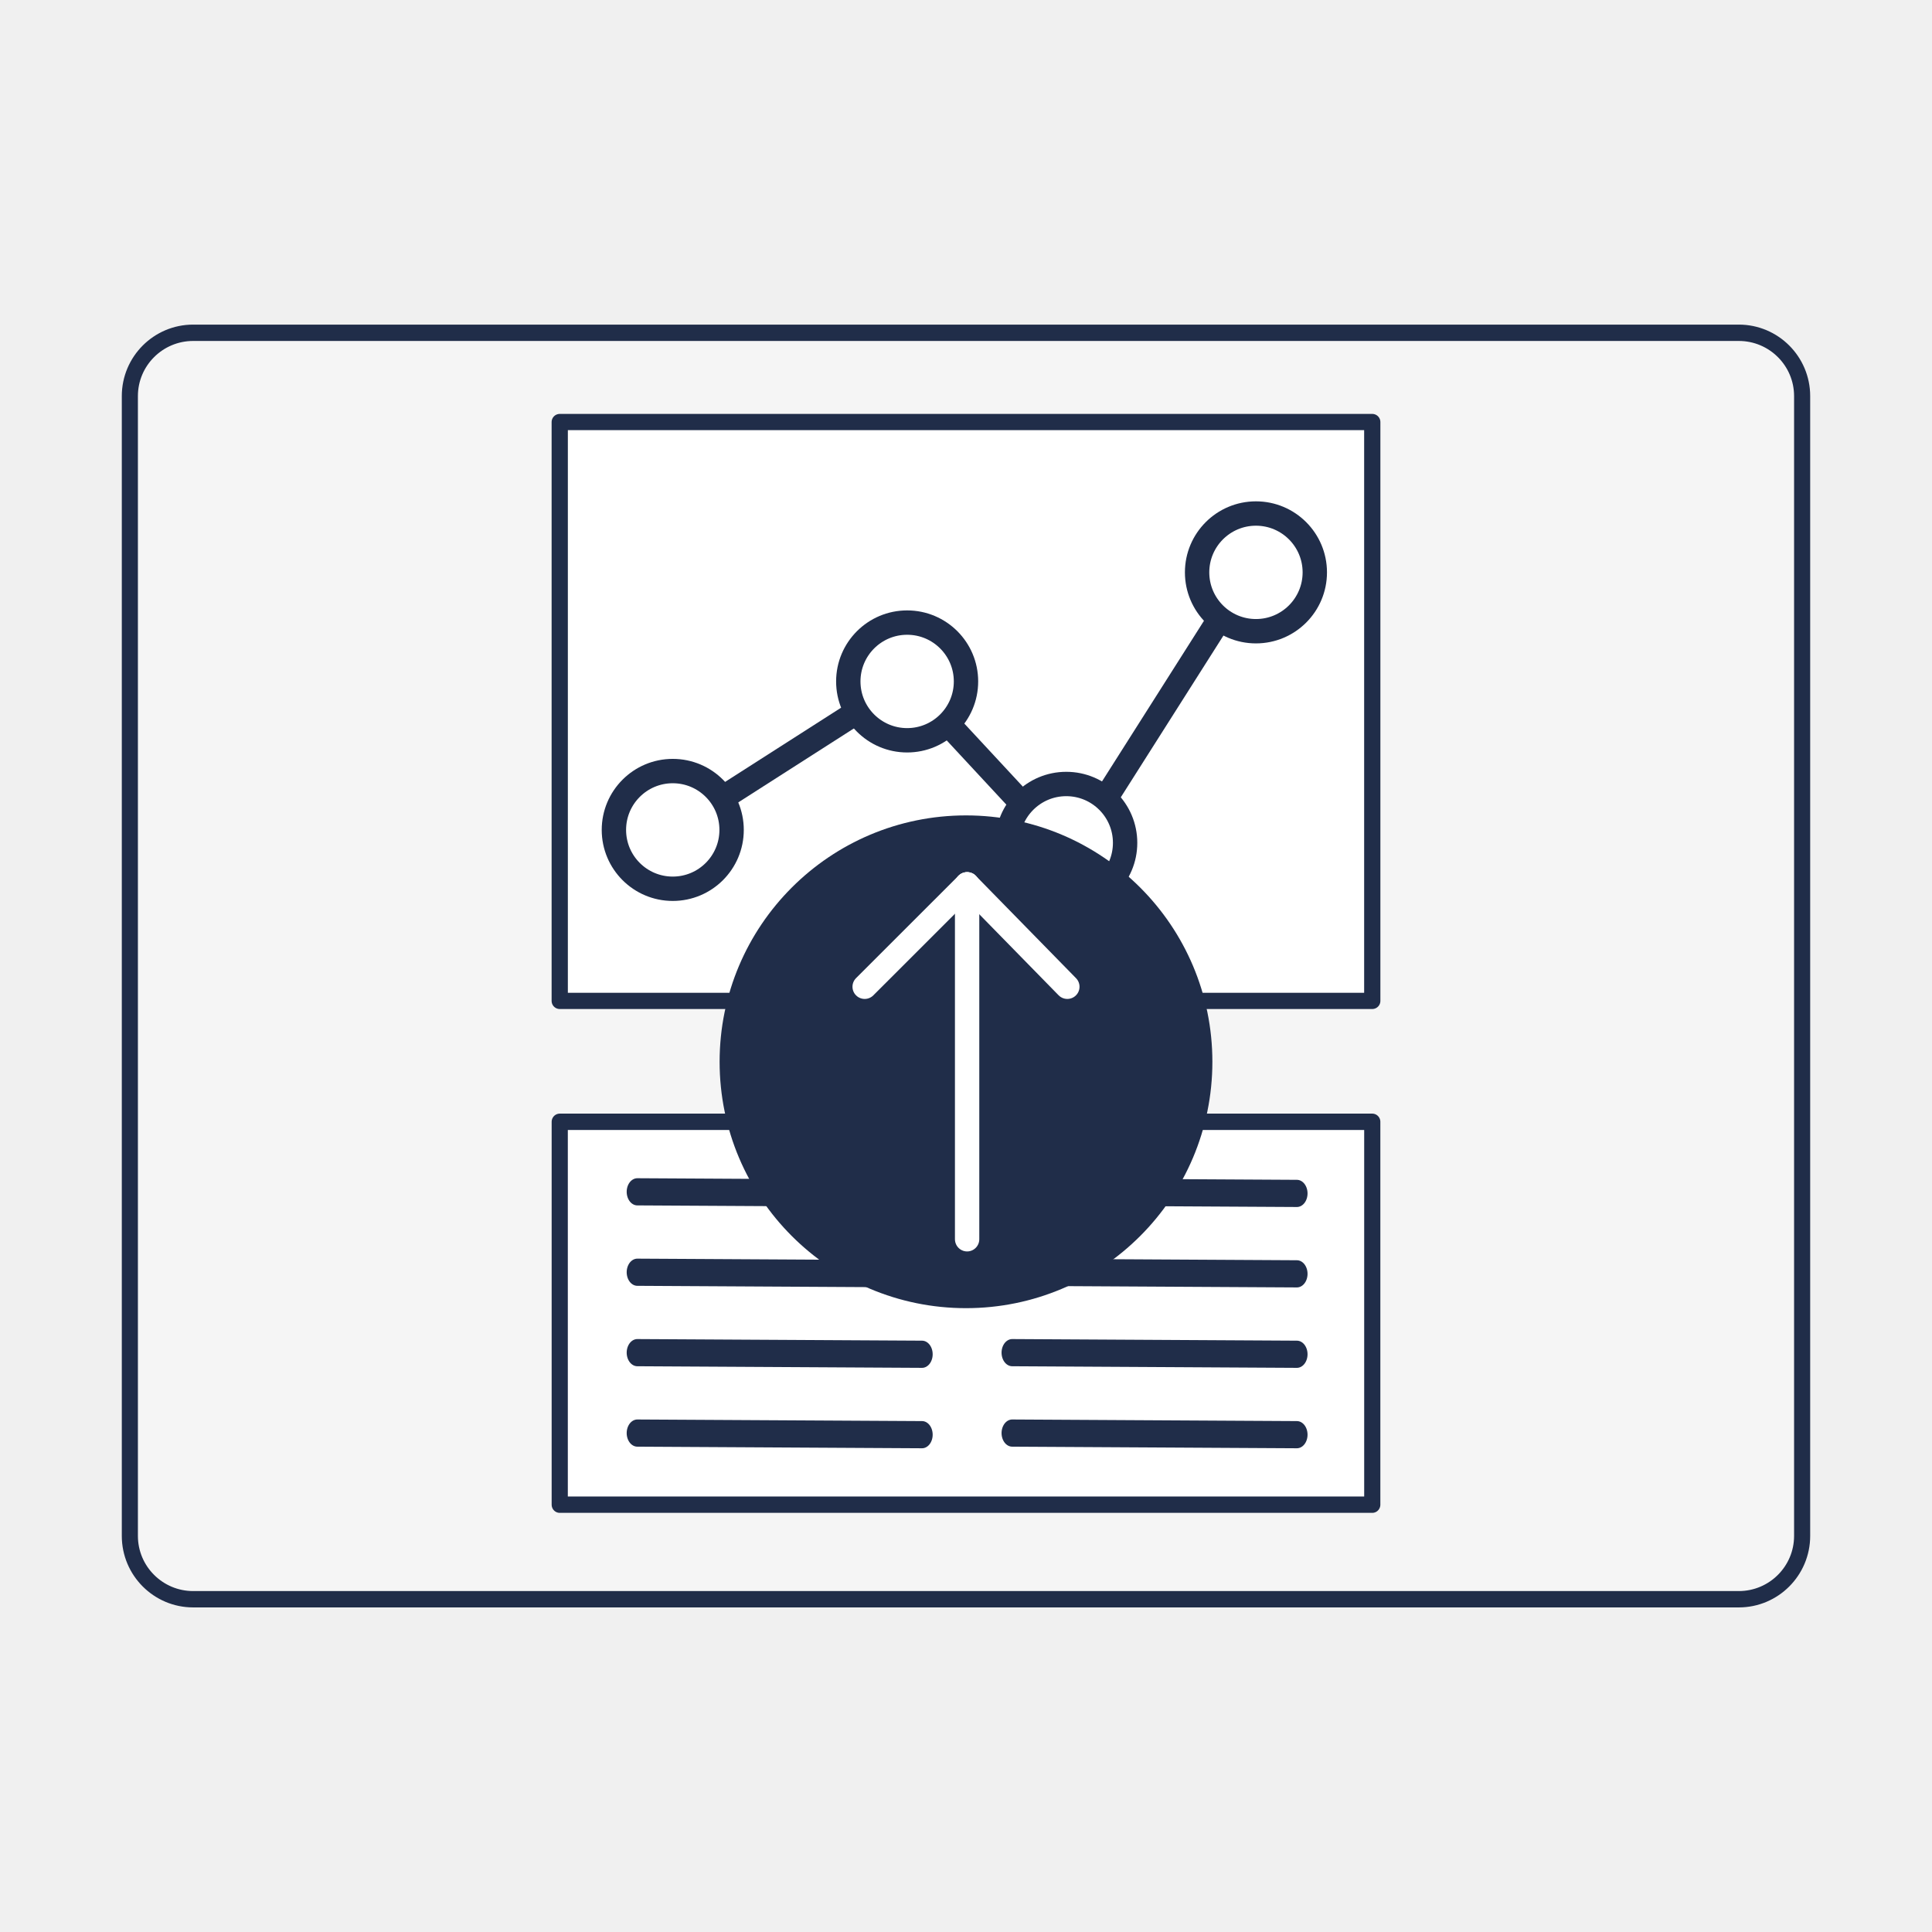
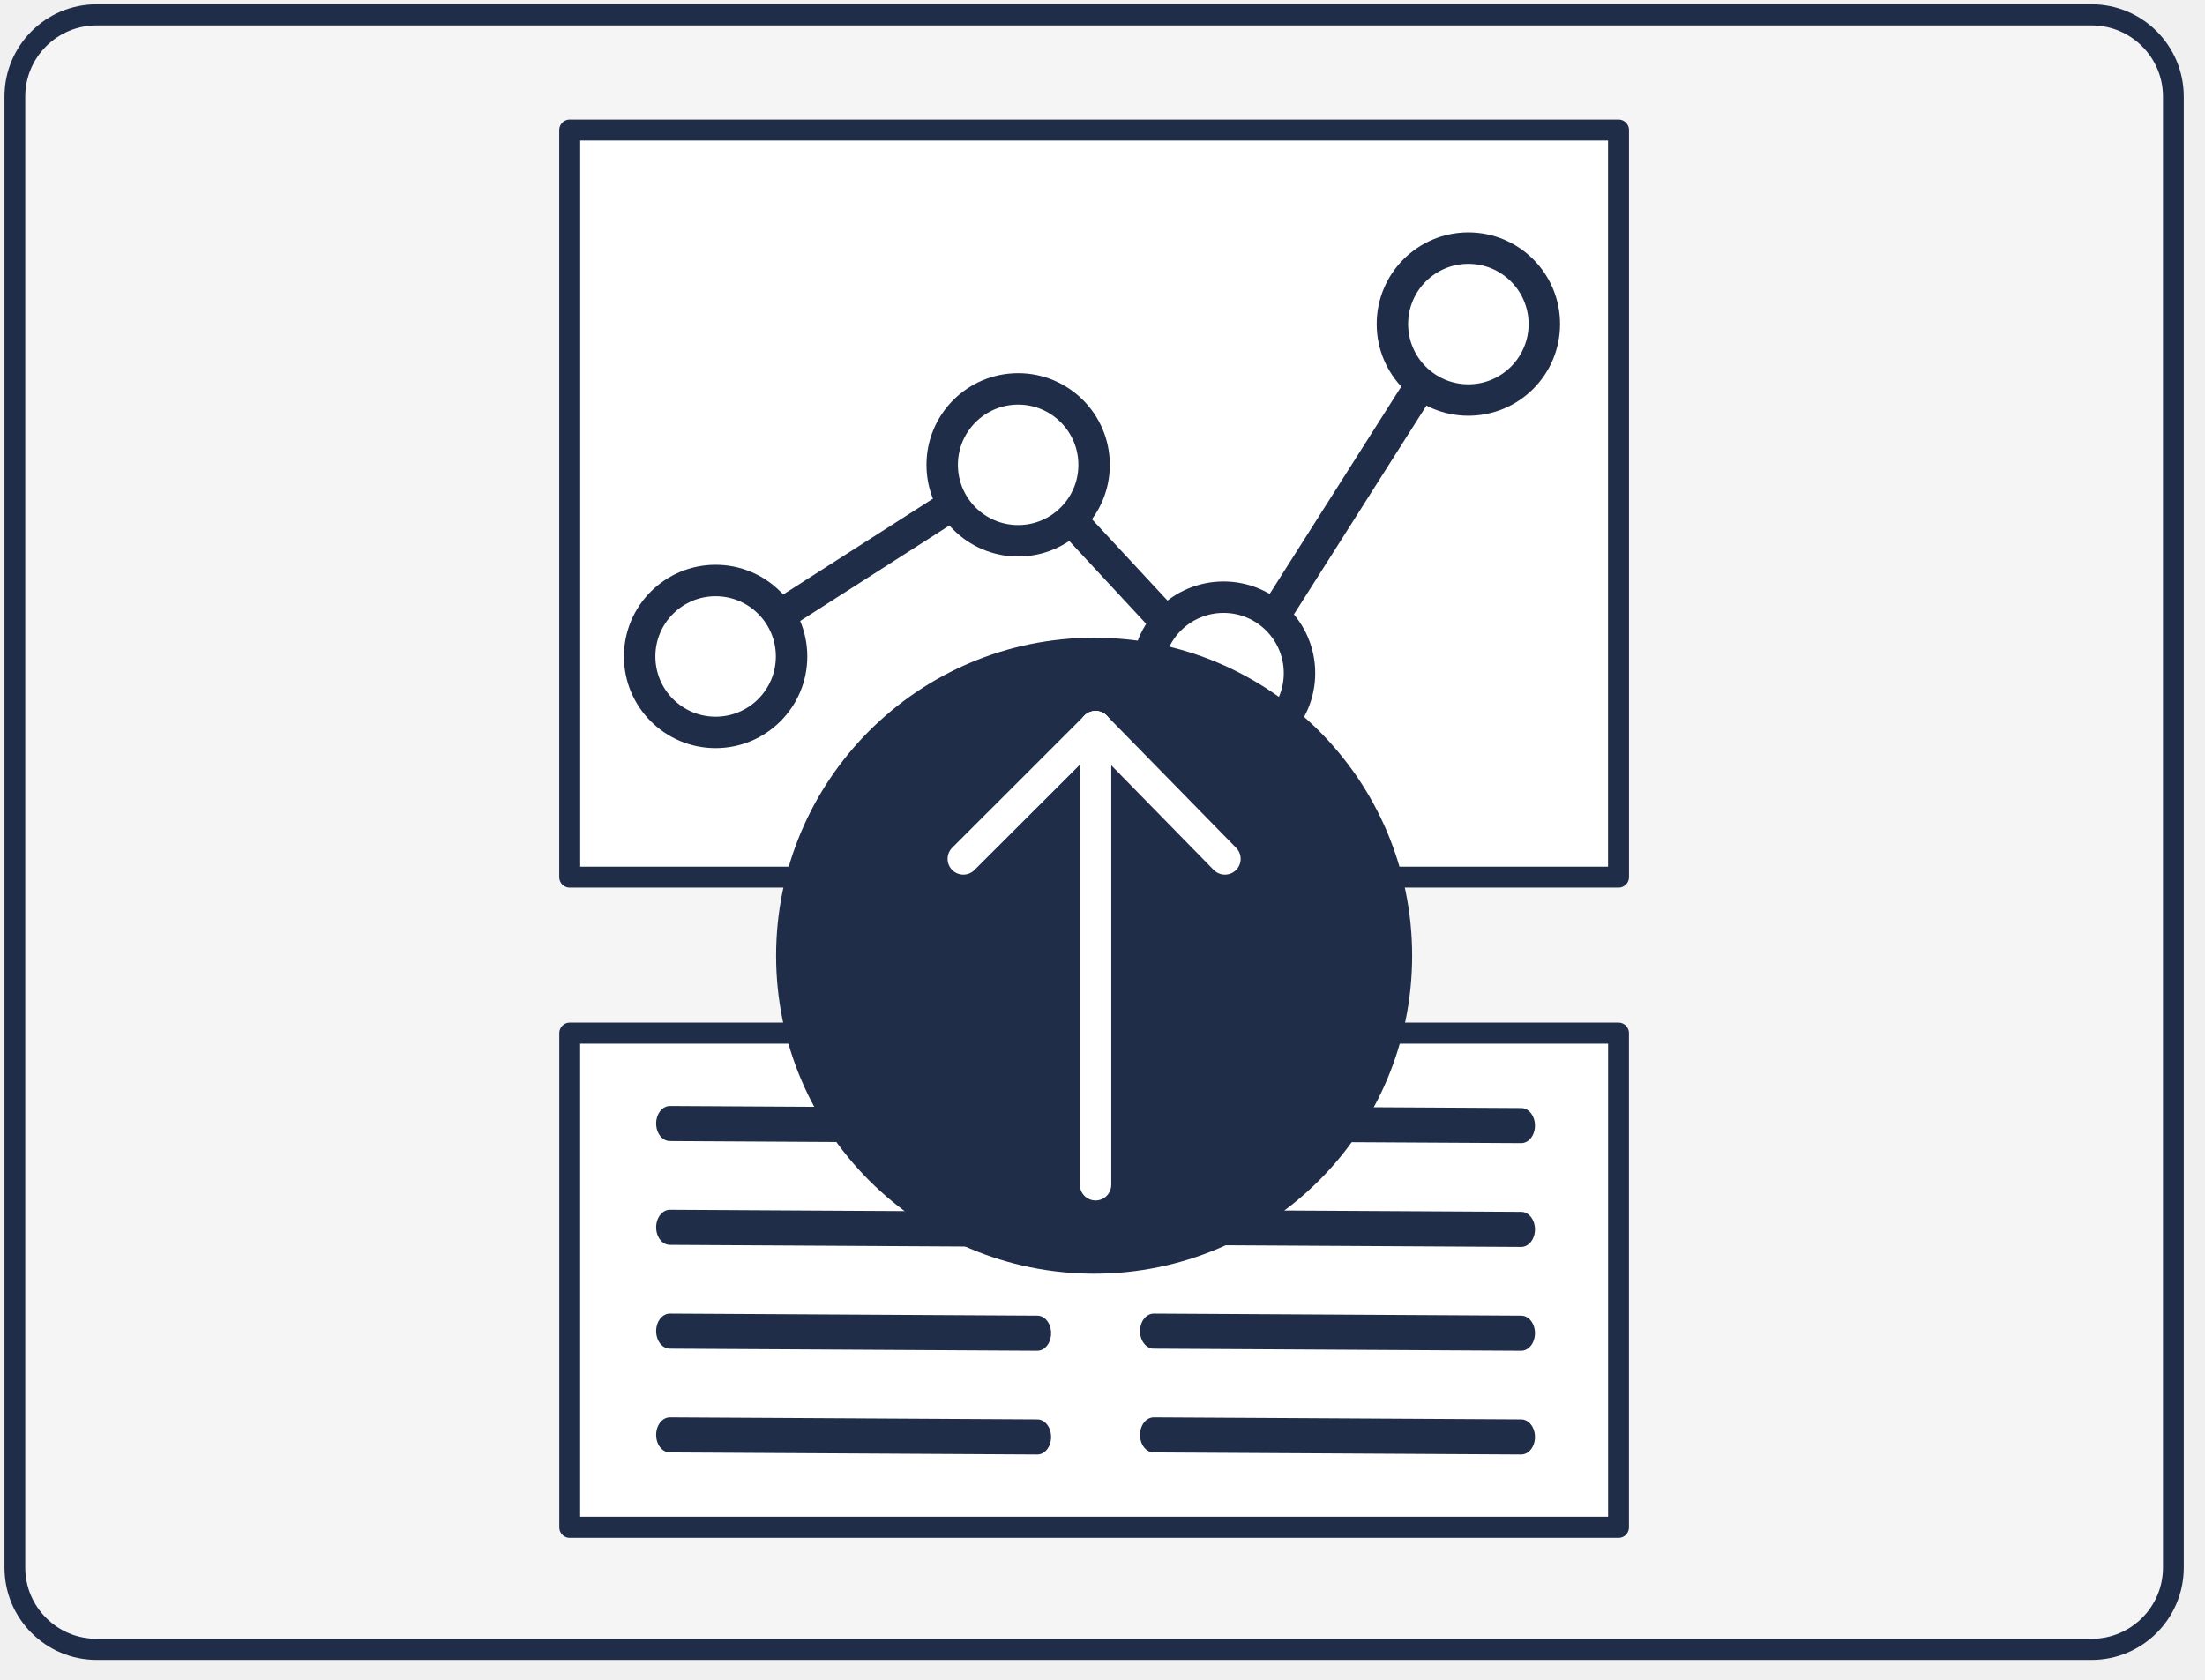
- <svg xmlns="http://www.w3.org/2000/svg" width="100%" height="100%" viewBox="0 0 95 95" version="1.1" xml:space="preserve" style="fill-rule:evenodd;clip-rule:evenodd;stroke-linecap:round;stroke-miterlimit:1;">
-   <g transform="matrix(1.05583,0,0,1.07212,-3.21659,6.85592)">
-     <path d="M86.975,11.772C86.975,10.169 85.654,8.868 84.026,8.868L12.043,8.868C10.415,8.868 9.094,10.169 9.094,11.772L9.094,64.048C9.094,65.651 10.415,66.953 12.043,66.953L84.026,66.953C85.654,66.953 86.975,65.651 86.975,64.048L86.975,11.772Z" style="fill:rgb(245,245,245);stroke:rgb(32,45,73);stroke-width:0.75px;" />
-   </g>
-   <g transform="matrix(1,0,0,1,0.191845,-0.103352)">
-     <g transform="matrix(0.913997,0,0,0.924128,5.61132,5.71702)">
-       <rect x="23.764" y="53.615" width="43.713" height="20.373" style="fill:white;stroke:rgb(32,45,73);stroke-width:0.87px;stroke-linejoin:round;" />
-     </g>
-     <g transform="matrix(0.596036,0,0,0.596036,18.9595,6.50662)">
-       <g>
-         <g transform="matrix(1,0,0,1,-0.005,10.2231)">
-           <rect x="14.051" y="13.851" width="67.032" height="47.755" style="fill:white;" />
+ <svg xmlns="http://www.w3.org/2000/svg" width="100%" height="100%" viewBox="0 0 84 64" version="1.1" xml:space="preserve" style="fill-rule:evenodd;clip-rule:evenodd;stroke-linecap:round;stroke-miterlimit:1;">
+   <g id="Artboard1" transform="matrix(1,0,0,1,-5.81931,-5.79737)">
+     <rect x="5.819" y="5.797" width="83.361" height="63.405" style="fill:none;" />
+     <clipPath id="_clip1">
+       <rect x="5.819" y="5.797" width="83.361" height="63.405" />
+     </clipPath>
+     <g clip-path="url(#_clip1)">
+       <g transform="matrix(1.05583,0,0,1.07212,-3.21659,-3.14408)">
+         <path d="M86.975,11.772C86.975,10.169 85.654,8.868 84.026,8.868L12.043,8.868C10.415,8.868 9.094,10.169 9.094,11.772L9.094,64.048C9.094,65.651 10.415,66.953 12.043,66.953L84.026,66.953C85.654,66.953 86.975,65.651 86.975,64.048L86.975,11.772Z" style="fill:rgb(245,245,245);stroke:rgb(32,45,73);stroke-width:0.75px;" />
+       </g>
+       <g transform="matrix(1,0,0,1,0.191845,-10.1034)">
+         <g transform="matrix(0.913997,0,0,0.924128,5.61132,5.71702)">
+           <rect x="23.764" y="53.615" width="43.713" height="20.373" style="fill:white;stroke:rgb(32,45,73);stroke-width:0.87px;stroke-linejoin:round;" />
        </g>
-         <g>
+         <g transform="matrix(0.596036,0,0,0.596036,18.9595,6.50662)">
          <g>
            <g transform="matrix(1,0,0,1,-0.005,10.2231)">
-               <path d="M23.375,47.495L42.713,35.123L56.124,49.572L71.487,25.366" style="fill:none;stroke:rgb(32,45,73);stroke-width:2.01px;" />
+               <rect x="14.051" y="13.851" width="67.032" height="47.755" style="fill:white;" />
            </g>
-             <g transform="matrix(1,0,0,1,46.9351,-13.3288)">
-               <circle cx="24.547" cy="49.805" r="4.855" style="fill:white;stroke:rgb(32,45,73);stroke-width:2.01px;" />
+             <g>
+               <g>
+                 <g transform="matrix(1,0,0,1,-0.005,10.2231)">
+                   <path d="M23.375,47.495L42.713,35.123L56.124,49.572L71.487,25.366" style="fill:none;stroke:rgb(32,45,73);stroke-width:2.01px;" />
+                 </g>
+                 <g transform="matrix(1,0,0,1,46.9351,-13.3288)">
+                   <circle cx="24.547" cy="49.805" r="4.855" style="fill:white;stroke:rgb(32,45,73);stroke-width:2.01px;" />
+                 </g>
+                 <g transform="matrix(1,0,0,1,31.2863,8.98453)">
+                   <circle cx="24.547" cy="49.805" r="4.855" style="fill:white;stroke:rgb(32,45,73);stroke-width:2.01px;" />
+                 </g>
+                 <g transform="matrix(1,0,0,1,18.1595,-4.33079)">
+                   <circle cx="24.547" cy="49.805" r="4.855" style="fill:white;stroke:rgb(32,45,73);stroke-width:2.01px;" />
+                 </g>
+                 <g transform="matrix(1,0,0,1,-1.17722,7.91803)">
+                   <circle cx="24.547" cy="49.805" r="4.855" style="fill:white;stroke:rgb(32,45,73);stroke-width:2.01px;" />
+                 </g>
+               </g>
            </g>
-             <g transform="matrix(1,0,0,1,31.2863,8.98453)">
-               <circle cx="24.547" cy="49.805" r="4.855" style="fill:white;stroke:rgb(32,45,73);stroke-width:2.01px;" />
-             </g>
-             <g transform="matrix(1,0,0,1,18.1595,-4.33079)">
-               <circle cx="24.547" cy="49.805" r="4.855" style="fill:white;stroke:rgb(32,45,73);stroke-width:2.01px;" />
-             </g>
-             <g transform="matrix(1,0,0,1,-1.17722,7.91803)">
-               <circle cx="24.547" cy="49.805" r="4.855" style="fill:white;stroke:rgb(32,45,73);stroke-width:2.01px;" />
+             <g transform="matrix(1,0,0,1,-0.005,10.2231)">
+               <rect x="14.051" y="13.851" width="67.032" height="47.755" style="fill:none;stroke:rgb(32,45,73);stroke-width:1.34px;stroke-linejoin:round;" />
            </g>
          </g>
        </g>
-         <g transform="matrix(1,0,0,1,-0.005,10.2231)">
-           <rect x="14.051" y="13.851" width="67.032" height="47.755" style="fill:none;stroke:rgb(32,45,73);stroke-width:1.34px;stroke-linejoin:round;" />
+         <g transform="matrix(1,0,0,1,-0.191845,7.41999)">
+           <g transform="matrix(1,0,0,1,-0.554201,-3.72085)">
+             <circle cx="48.054" cy="48.614" r="11.365" style="fill:rgb(32,45,73);stroke:rgb(32,45,73);stroke-width:1.5px;stroke-linejoin:round;" />
+           </g>
+           <g transform="matrix(4.86506e-18,-0.0786406,0.0786406,4.86506e-18,9.58051,72.1105)">
+             <g transform="matrix(1.00511,-0.00469684,0.00472088,0.999989,-5.75206,64.7249)">
+               <path d="M237.717,419.279L458.454,420.316" style="fill:none;stroke:white;stroke-width:15.22px;stroke-linejoin:round;stroke-miterlimit:1.5;" />
+             </g>
+             <path d="M457.028,482.883L393.021,418.835" style="fill:none;stroke:white;stroke-width:15.26px;stroke-linejoin:round;stroke-miterlimit:1.5;" />
+             <path d="M457.028,482.883L393.021,545.539" style="fill:none;stroke:white;stroke-width:15.26px;stroke-linejoin:round;stroke-miterlimit:1.5;" />
+           </g>
+         </g>
+       </g>
+       <g transform="matrix(0.229683,0,0,0.29311,27.3478,38.5359)">
+         <g transform="matrix(1,-8.67362e-19,-8.67362e-19,1,-3.62354,-23.0524)">
+           <path d="M21,57.4L81.947,57.669" style="fill:none;fill-rule:nonzero;stroke:rgb(32,45,73);stroke-width:4.56px;stroke-miterlimit:10;" />
+         </g>
+         <g transform="matrix(1,-8.67362e-19,-8.67362e-19,1,-3.62354,-9.56097)">
+           <path d="M21,57.4L81.947,57.669" style="fill:none;fill-rule:nonzero;stroke:rgb(32,45,73);stroke-width:4.56px;stroke-miterlimit:10;" />
+         </g>
+         <g transform="matrix(1,-8.67362e-19,-8.67362e-19,1,-3.62354,3.93043)">
+           <path d="M21,57.4L81.947,57.669" style="fill:none;fill-rule:nonzero;stroke:rgb(32,45,73);stroke-width:4.56px;stroke-miterlimit:10;" />
+         </g>
+         <g transform="matrix(1,-8.67362e-19,-8.67362e-19,1,-3.62354,17.4218)">
+           <path d="M21,57.4L81.947,57.669" style="fill:none;fill-rule:nonzero;stroke:rgb(32,45,73);stroke-width:4.56px;stroke-miterlimit:10;" />
+         </g>
+       </g>
+       <g transform="matrix(0.229683,0,0,0.251644,45.8307,42.5025)">
+         <g transform="matrix(1,-1.01029e-18,-8.67362e-19,1.16478,-3.83993,-42.6135)">
+           <path d="M21,57.4L81.947,57.669" style="fill:none;fill-rule:nonzero;stroke:rgb(32,45,73);stroke-width:4.56px;stroke-miterlimit:10;" />
+         </g>
+         <g transform="matrix(1,-1.01029e-18,-8.67362e-19,1.16478,-3.83993,-26.899)">
+           <path d="M21,57.4L81.947,57.669" style="fill:none;fill-rule:nonzero;stroke:rgb(32,45,73);stroke-width:4.56px;stroke-miterlimit:10;" />
+         </g>
+         <g transform="matrix(1,-1.01029e-18,-8.67362e-19,1.16478,-3.83993,-11.1844)">
+           <path d="M21,57.4L81.947,57.669" style="fill:none;fill-rule:nonzero;stroke:rgb(32,45,73);stroke-width:4.56px;stroke-miterlimit:10;" />
+         </g>
+         <g transform="matrix(1,-1.01029e-18,-8.67362e-19,1.16478,-3.83993,4.53016)">
+           <path d="M21,57.4L81.947,57.669" style="fill:none;fill-rule:nonzero;stroke:rgb(32,45,73);stroke-width:4.56px;stroke-miterlimit:10;" />
        </g>
      </g>
    </g>
-     <g transform="matrix(1,0,0,1,-0.191845,7.41999)">
-       <g transform="matrix(1,0,0,1,-0.554201,-3.72085)">
-         <circle cx="48.054" cy="48.614" r="11.365" style="fill:rgb(32,45,73);stroke:rgb(32,45,73);stroke-width:1.5px;stroke-linejoin:round;" />
-       </g>
-       <g transform="matrix(4.86506e-18,-0.0786406,0.0786406,4.86506e-18,9.58051,72.1105)">
-         <g transform="matrix(1.00511,-0.00469684,0.00472088,0.999989,-5.75206,64.7249)">
-           <path d="M237.717,419.279L458.454,420.316" style="fill:none;stroke:white;stroke-width:15.22px;stroke-linejoin:round;stroke-miterlimit:1.5;" />
-         </g>
-         <path d="M457.028,482.883L393.021,418.835" style="fill:none;stroke:white;stroke-width:15.26px;stroke-linejoin:round;stroke-miterlimit:1.5;" />
-         <path d="M457.028,482.883L393.021,545.539" style="fill:none;stroke:white;stroke-width:15.26px;stroke-linejoin:round;stroke-miterlimit:1.5;" />
-       </g>
-     </g>
-   </g>
-   <g transform="matrix(0.229683,0,0,0.29311,27.3478,48.5359)">
-     <g transform="matrix(1,-8.67362e-19,-8.67362e-19,1,-3.62354,-23.0524)">
-       <path d="M21,57.4L81.947,57.669" style="fill:none;fill-rule:nonzero;stroke:rgb(32,45,73);stroke-width:4.56px;stroke-miterlimit:10;" />
-     </g>
-     <g transform="matrix(1,-8.67362e-19,-8.67362e-19,1,-3.62354,-9.56097)">
-       <path d="M21,57.4L81.947,57.669" style="fill:none;fill-rule:nonzero;stroke:rgb(32,45,73);stroke-width:4.56px;stroke-miterlimit:10;" />
-     </g>
-     <g transform="matrix(1,-8.67362e-19,-8.67362e-19,1,-3.62354,3.93043)">
-       <path d="M21,57.4L81.947,57.669" style="fill:none;fill-rule:nonzero;stroke:rgb(32,45,73);stroke-width:4.56px;stroke-miterlimit:10;" />
-     </g>
-     <g transform="matrix(1,-8.67362e-19,-8.67362e-19,1,-3.62354,17.4218)">
-       <path d="M21,57.4L81.947,57.669" style="fill:none;fill-rule:nonzero;stroke:rgb(32,45,73);stroke-width:4.56px;stroke-miterlimit:10;" />
-     </g>
-   </g>
-   <g transform="matrix(0.229683,0,0,0.251644,45.8307,52.5025)">
-     <g transform="matrix(1,-1.01029e-18,-8.67362e-19,1.16478,-3.83993,-42.6135)">
-       <path d="M21,57.4L81.947,57.669" style="fill:none;fill-rule:nonzero;stroke:rgb(32,45,73);stroke-width:4.56px;stroke-miterlimit:10;" />
-     </g>
-     <g transform="matrix(1,-1.01029e-18,-8.67362e-19,1.16478,-3.83993,-26.899)">
-       <path d="M21,57.4L81.947,57.669" style="fill:none;fill-rule:nonzero;stroke:rgb(32,45,73);stroke-width:4.56px;stroke-miterlimit:10;" />
-     </g>
-     <g transform="matrix(1,-1.01029e-18,-8.67362e-19,1.16478,-3.83993,-11.1844)">
-       <path d="M21,57.4L81.947,57.669" style="fill:none;fill-rule:nonzero;stroke:rgb(32,45,73);stroke-width:4.56px;stroke-miterlimit:10;" />
-     </g>
-     <g transform="matrix(1,-1.01029e-18,-8.67362e-19,1.16478,-3.83993,4.53016)">
-       <path d="M21,57.4L81.947,57.669" style="fill:none;fill-rule:nonzero;stroke:rgb(32,45,73);stroke-width:4.56px;stroke-miterlimit:10;" />
-     </g>
  </g>
</svg>
